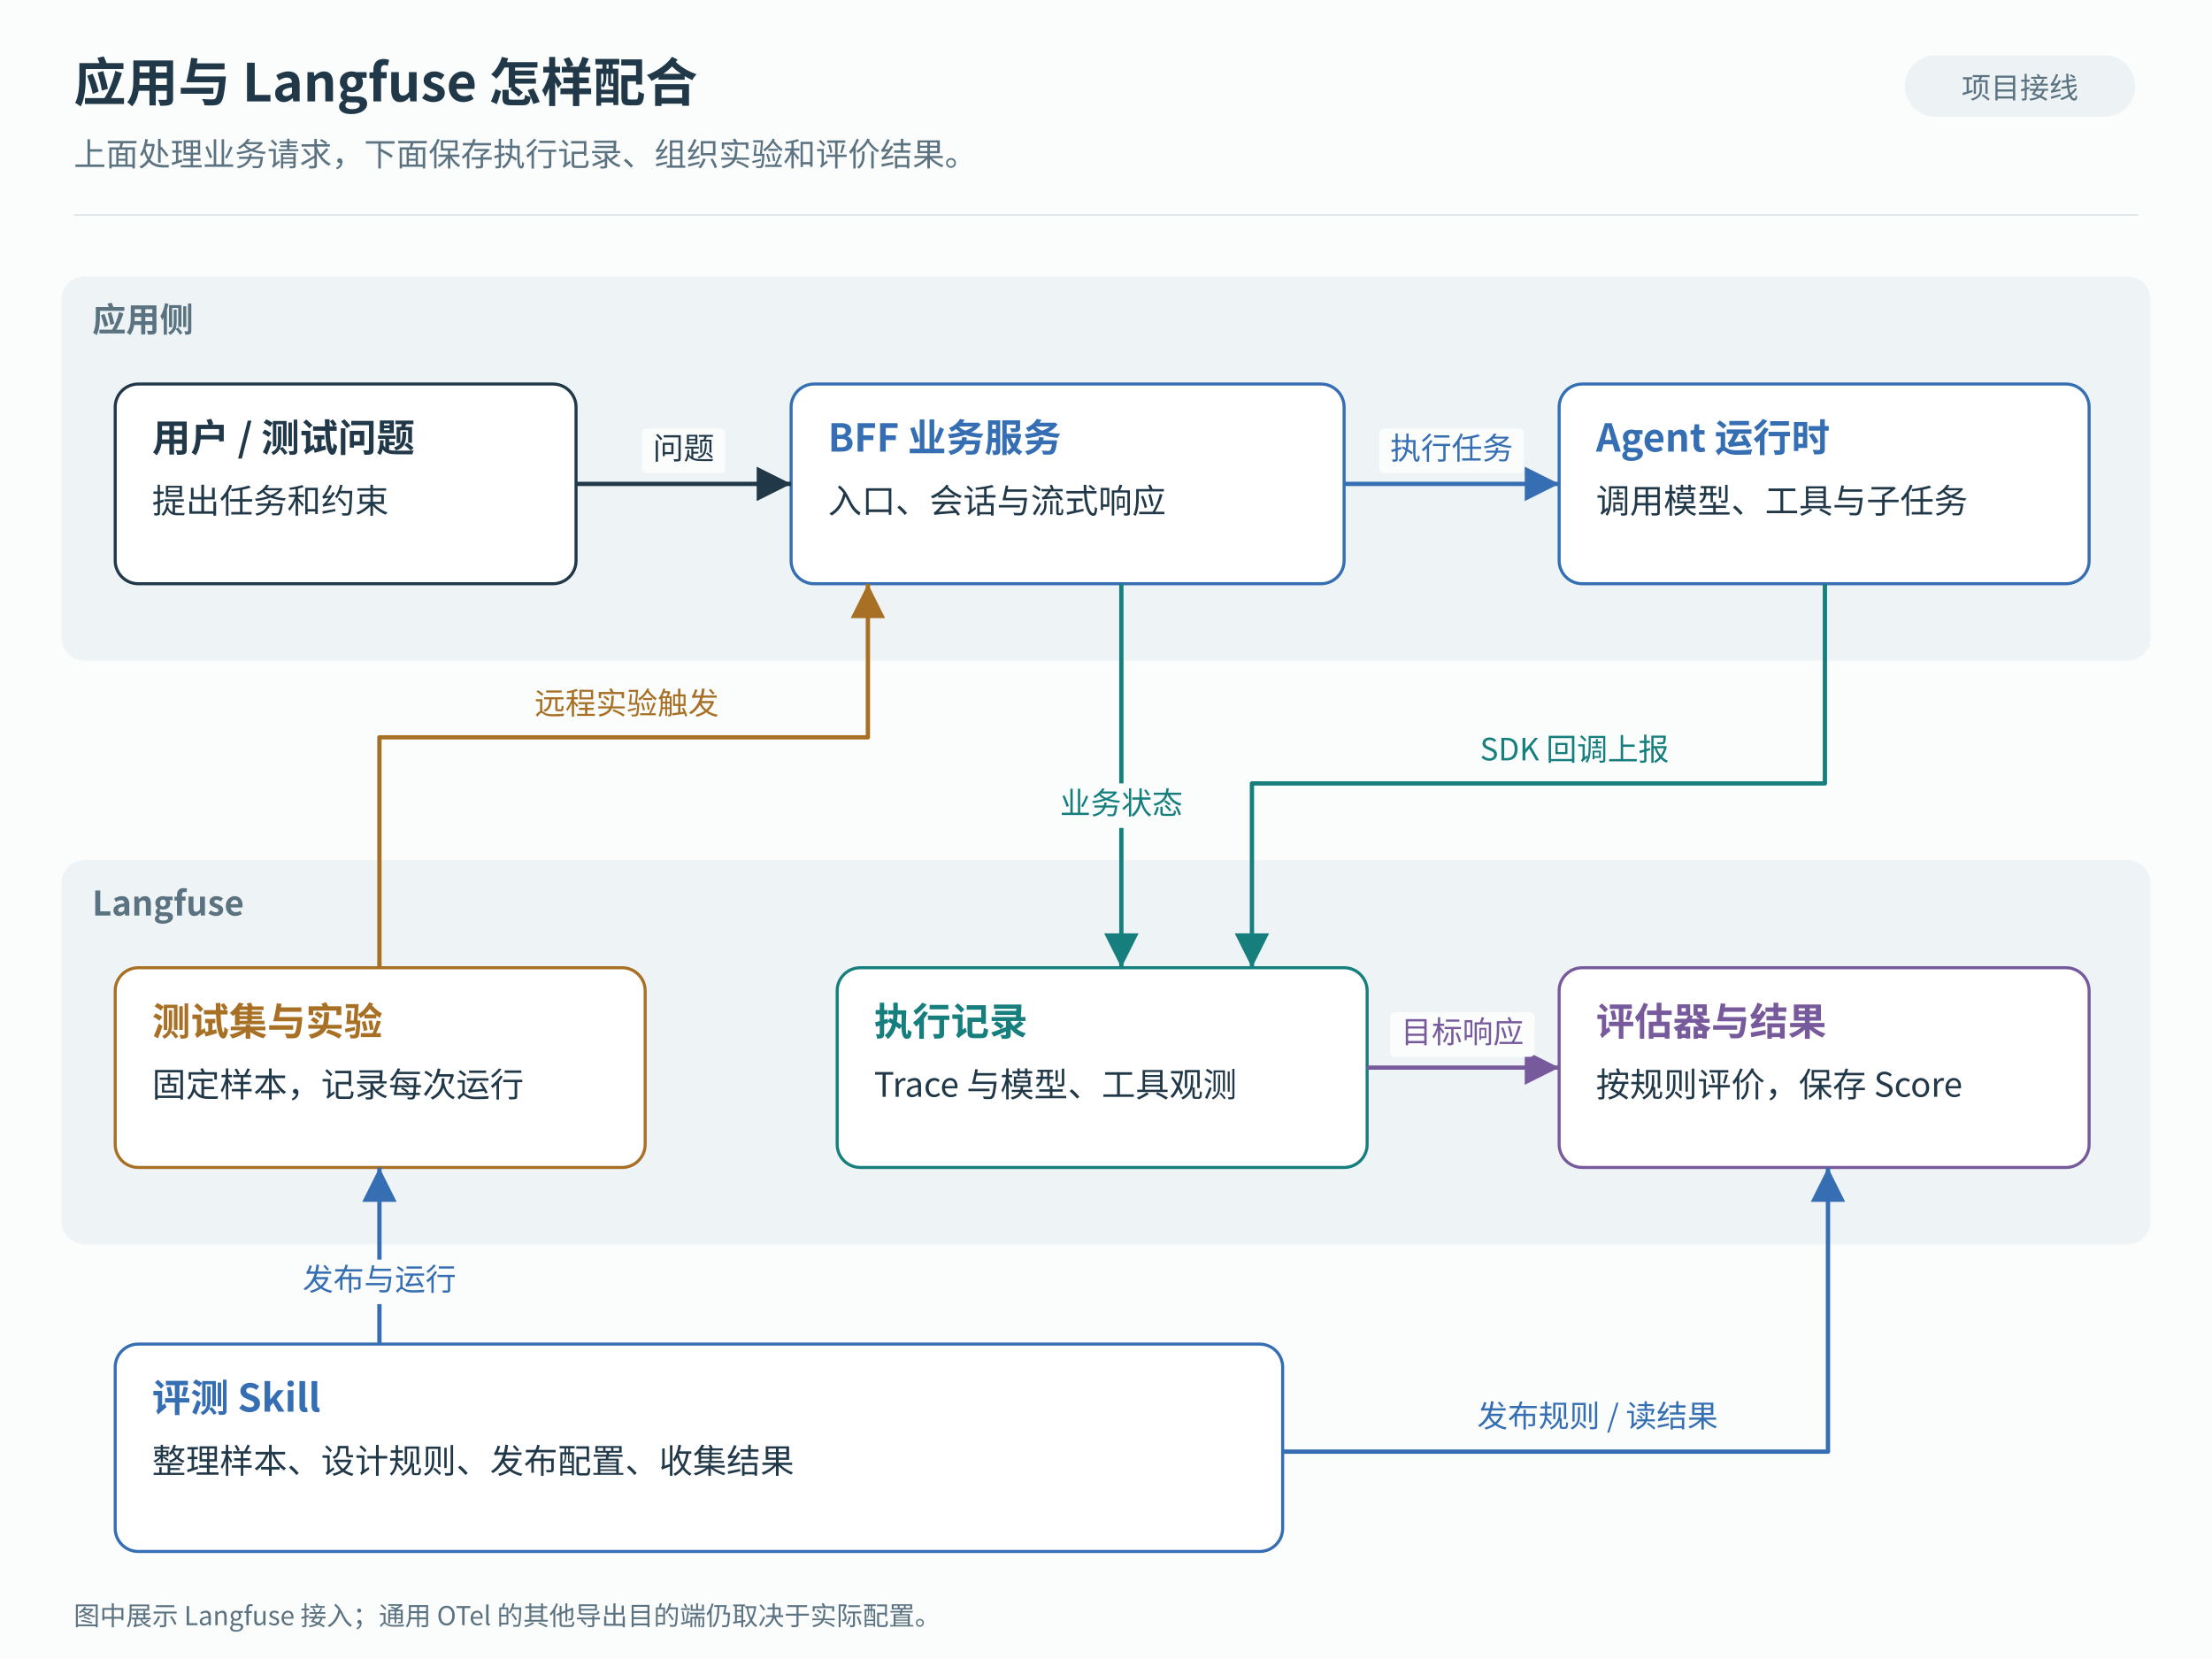
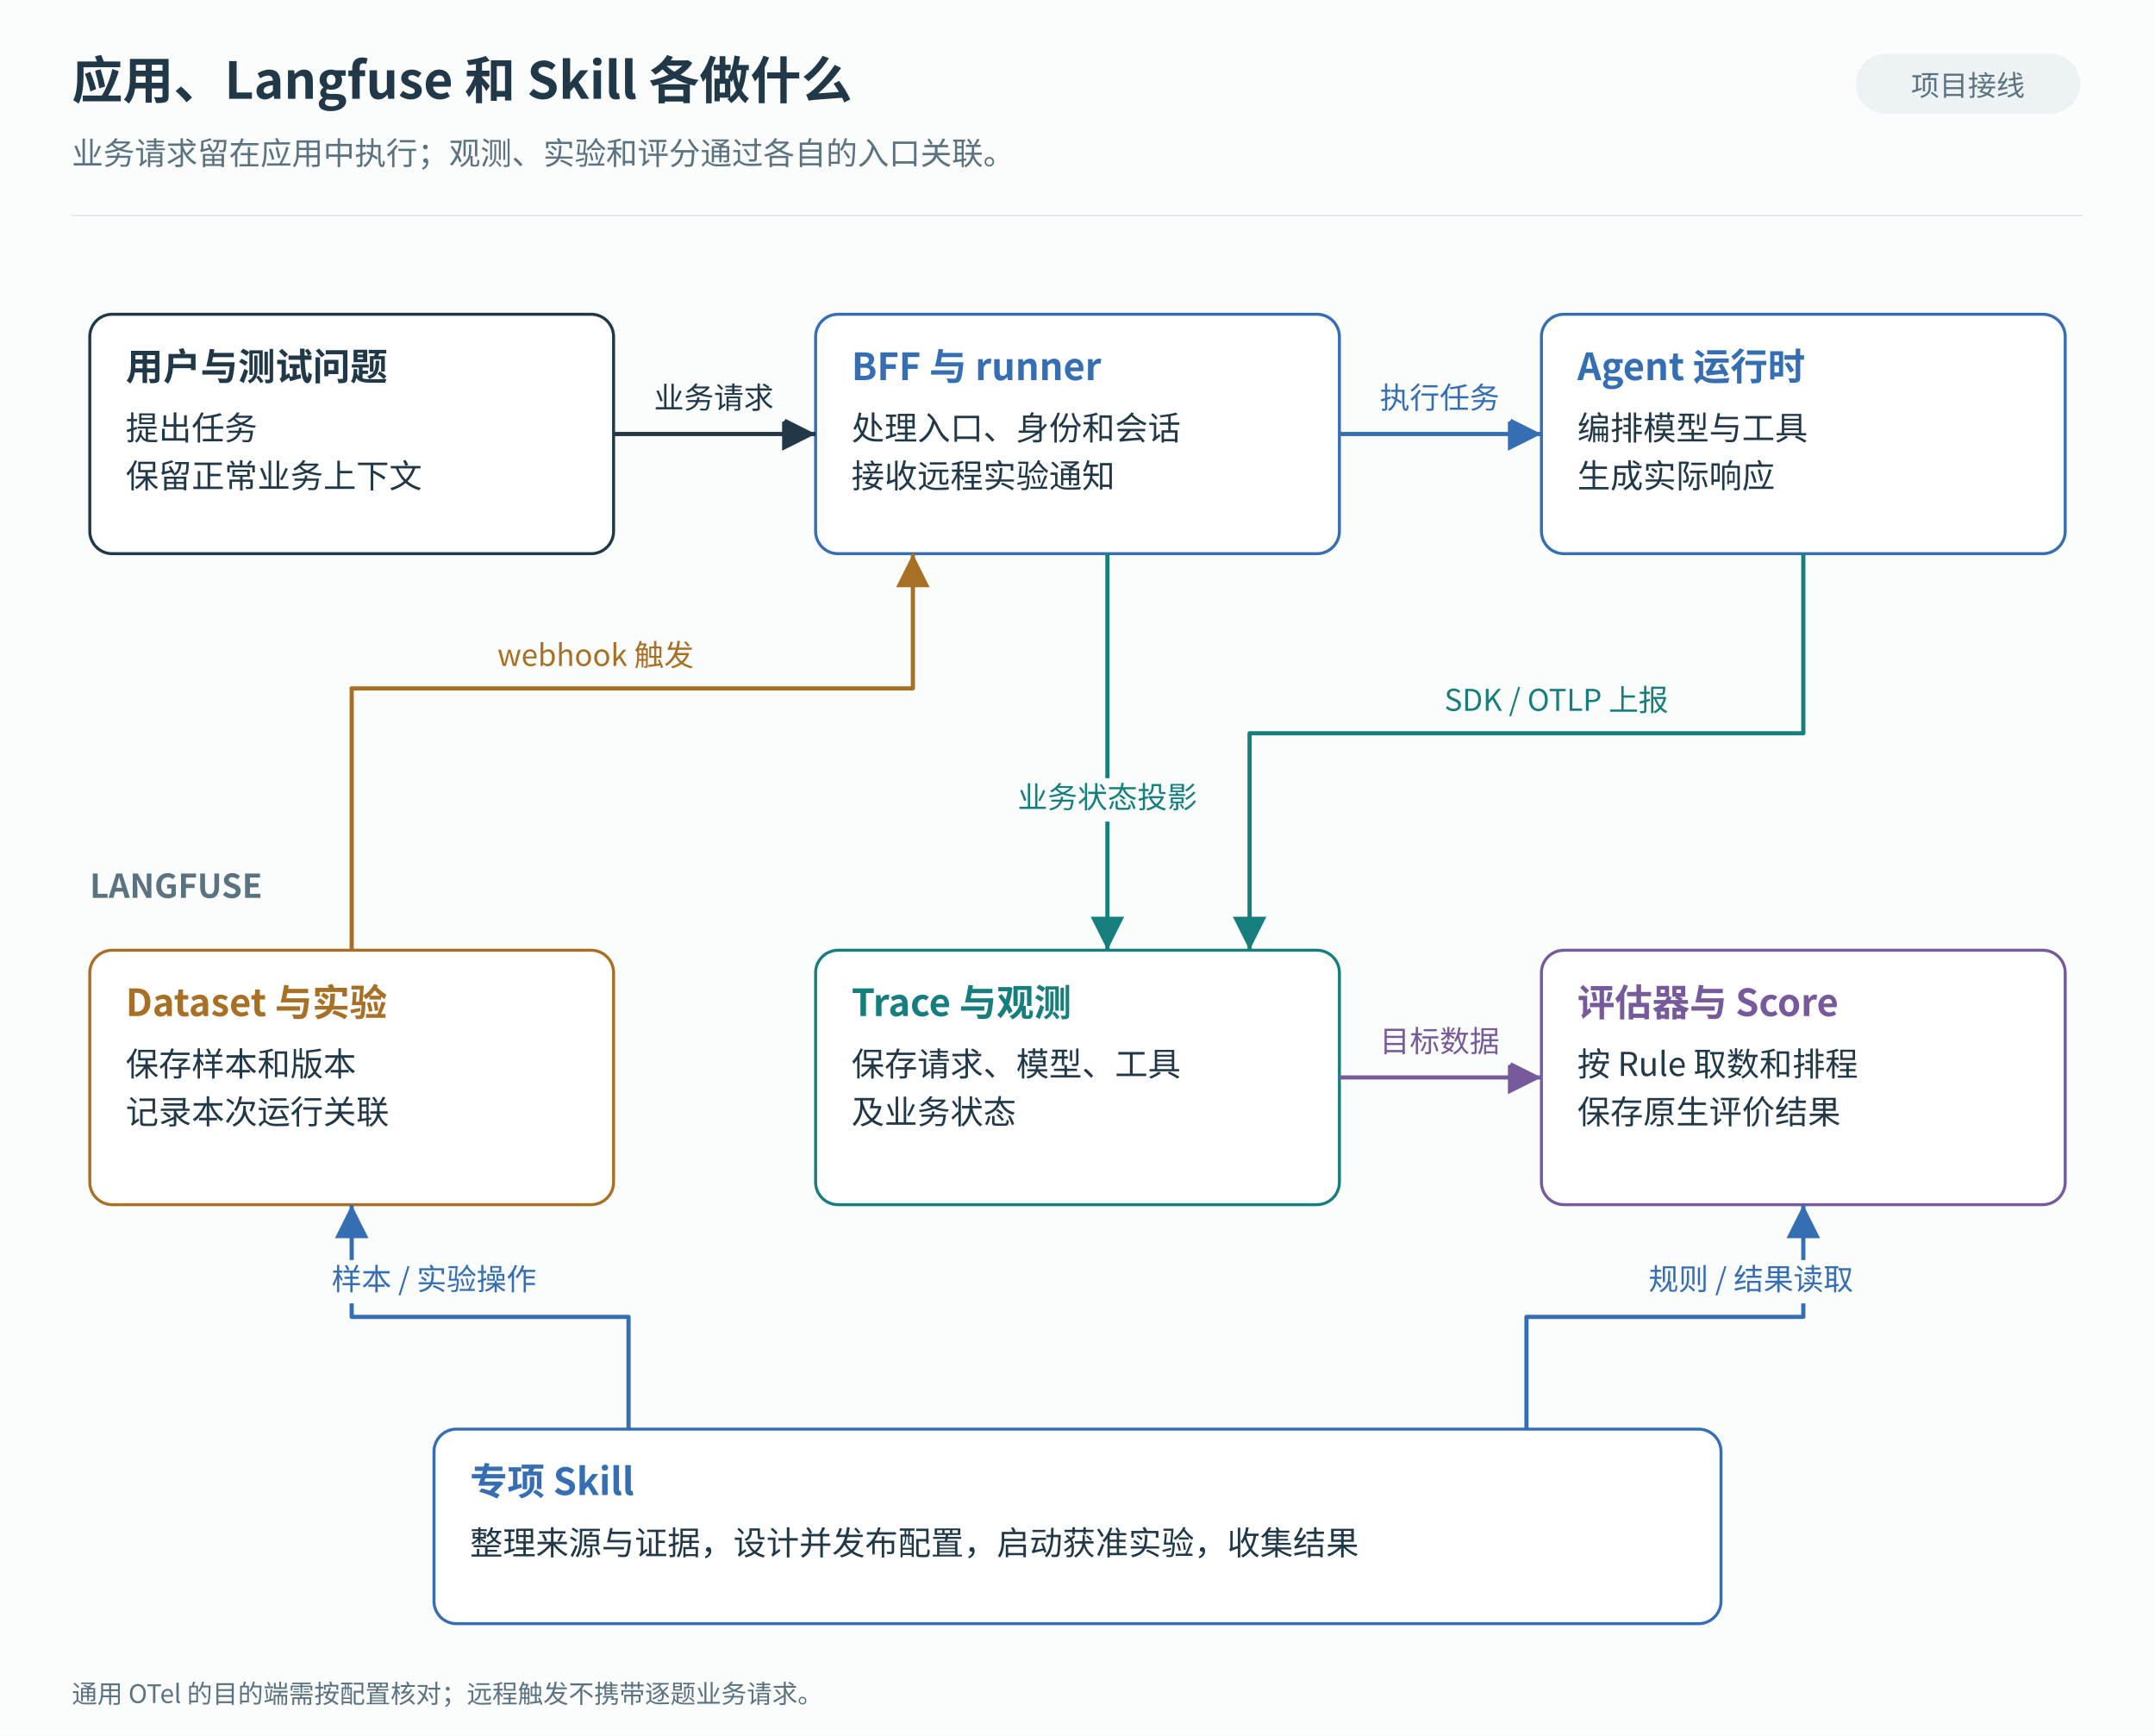
- <svg xmlns="http://www.w3.org/2000/svg" width="1440" height="1080" viewBox="0 0 1440 1080" role="img">
+ <svg xmlns="http://www.w3.org/2000/svg" width="1440" height="1160" viewBox="0 0 1440 1160" role="img">
  <style>text{font-family:"Microsoft YaHei","Noto Sans CJK SC","Segoe UI",sans-serif}</style>
  <defs>
    <marker id="a0" markerWidth="9" markerHeight="9" refX="8" refY="4" orient="auto">
      <path d="M0 0L8 4L0 8Z" fill="#356eb2" />
    </marker>
    <marker id="a1" markerWidth="9" markerHeight="9" refX="8" refY="4" orient="auto">
      <path d="M0 0L8 4L0 8Z" fill="#167f7d" />
    </marker>
    <marker id="a2" markerWidth="9" markerHeight="9" refX="8" refY="4" orient="auto">
      <path d="M0 0L8 4L0 8Z" fill="#a87024" />
    </marker>
    <marker id="a3" markerWidth="9" markerHeight="9" refX="8" refY="4" orient="auto">
      <path d="M0 0L8 4L0 8Z" fill="#775a9c" />
    </marker>
    <marker id="a4" markerWidth="9" markerHeight="9" refX="8" refY="4" orient="auto">
      <path d="M0 0L8 4L0 8Z" fill="#203848" />
    </marker>
    <marker id="a5" markerWidth="9" markerHeight="9" refX="8" refY="4" orient="auto">
      <path d="M0 0L8 4L0 8Z" fill="#5b7280" />
    </marker>
  </defs>
-   <rect width="1440" height="1080" fill="#fbfcfc" />
-   <text x="48" y="66" font-size="34" fill="#203848" text-anchor="start" font-weight="700">应用与 Langfuse 怎样配合</text>
-   <text x="48" y="108" font-size="21" fill="#5b7280" text-anchor="start">上面处理业务请求，下面保存执行记录、组织实验和评价结果。</text>
+   <rect width="1440" height="1160" fill="#fbfcfc" />
+   <text x="48" y="66" font-size="34" fill="#203848" text-anchor="start" font-weight="700">应用、Langfuse 和 Skill 各做什么</text>
+   <text x="48" y="110" font-size="21" fill="#5b7280" text-anchor="start">业务请求留在应用中执行；观测、实验和评分通过各自的入口关联。</text>
  <rect x="1240" y="36" width="150" height="40" rx="20" fill="#edf2f4" stroke="none" stroke-width="2" />
  <text x="1315" y="64" font-size="19" fill="#5b7280" text-anchor="middle">项目接线</text>
-   <line x1="48" x2="1392" y1="140" y2="140" stroke="#dce5e9" />
-   <rect x="40" y="180" width="1360" height="250" rx="15" fill="#eef4f5" stroke="none" stroke-width="2" />
-   <text x="60" y="216" font-size="22" fill="#5b7280" text-anchor="start" font-weight="700">应用侧</text>
-   <rect x="75" y="250" width="300" height="130" rx="15" fill="#fff" stroke="#203848" stroke-width="2" />
-   <text x="99" y="294" font-size="25" fill="#203848" text-anchor="start" font-weight="700">用户 / 测试问题</text>
-   <text x="99" y="334" font-size="22" fill="#203848" text-anchor="start">提出任务和约束</text>
-   <rect x="515" y="250" width="360" height="130" rx="15" fill="#fff" stroke="#356eb2" stroke-width="2" />
-   <text x="539" y="294" font-size="25" fill="#356eb2" text-anchor="start" font-weight="700">BFF 业务服务</text>
-   <text x="539" y="334" font-size="22" fill="#203848" text-anchor="start">入口、会话与流式响应</text>
-   <rect x="1015" y="250" width="345" height="130" rx="15" fill="#fff" stroke="#356eb2" stroke-width="2" />
-   <text x="1039" y="294" font-size="25" fill="#356eb2" text-anchor="start" font-weight="700">Agent 运行时</text>
-   <text x="1039" y="334" font-size="22" fill="#203848" text-anchor="start">调用模型、工具与子任务</text>
-   <polyline points="375,315 515,315" fill="none" stroke="#203848" stroke-width="2.8" marker-end="url(#a4)" stroke-linejoin="round" />
-   <rect x="418.0" y="279" width="54" height="29" rx="3" fill="#fbfcfc" stroke="none" stroke-width="2" />
-   <text x="445" y="299" font-size="20" fill="#203848" text-anchor="middle">问题</text>
-   <polyline points="875,315 1015,315" fill="none" stroke="#356eb2" stroke-width="2.8" marker-end="url(#a0)" stroke-linejoin="round" />
-   <rect x="898.0" y="279" width="94" height="29" rx="3" fill="#fbfcfc" stroke="none" stroke-width="2" />
-   <text x="945" y="299" font-size="20" fill="#356eb2" text-anchor="middle">执行任务</text>
-   <rect x="40" y="560" width="1360" height="250" rx="15" fill="#eef4f5" stroke="none" stroke-width="2" />
-   <text x="60" y="596" font-size="22" fill="#5b7280" text-anchor="start" font-weight="700">Langfuse</text>
-   <rect x="75" y="630" width="345" height="130" rx="15" fill="#fff" stroke="#a87024" stroke-width="2" />
-   <text x="99" y="674" font-size="25" fill="#a87024" text-anchor="start" font-weight="700">测试集与实验</text>
-   <text x="99" y="714" font-size="22" fill="#203848" text-anchor="start">固定样本，记录每次运行</text>
-   <rect x="545" y="630" width="345" height="130" rx="15" fill="#fff" stroke="#167f7d" stroke-width="2" />
-   <text x="569" y="674" font-size="25" fill="#167f7d" text-anchor="start" font-weight="700">执行记录</text>
-   <text x="569" y="714" font-size="22" fill="#203848" text-anchor="start">Trace 与模型、工具观测</text>
-   <rect x="1015" y="630" width="345" height="130" rx="15" fill="#fff" stroke="#775a9c" stroke-width="2" />
-   <text x="1039" y="674" font-size="25" fill="#775a9c" text-anchor="start" font-weight="700">评估器与结果</text>
-   <text x="1039" y="714" font-size="22" fill="#203848" text-anchor="start">按规则评价，保存 Score</text>
-   <polyline points="247,630 247,480 565,480 565,380" fill="none" stroke="#a87024" stroke-width="2.8" marker-end="url(#a2)" stroke-linejoin="round" />
-   <rect x="341.0" y="445" width="134" height="29" rx="3" fill="#fbfcfc" stroke="none" stroke-width="2" />
-   <text x="408" y="465" font-size="20" fill="#a87024" text-anchor="middle">远程实验触发</text>
-   <polyline points="730,380 730,630" fill="none" stroke="#167f7d" stroke-width="2.8" marker-end="url(#a1)" stroke-linejoin="round" />
-   <rect x="683.0" y="510" width="94" height="29" rx="3" fill="#fbfcfc" stroke="none" stroke-width="2" />
-   <text x="730" y="530" font-size="20" fill="#167f7d" text-anchor="middle">业务状态</text>
-   <polyline points="1188,380 1188,510 815,510 815,630" fill="none" stroke="#167f7d" stroke-width="2.8" marker-end="url(#a1)" stroke-linejoin="round" />
-   <rect x="956.4" y="475" width="137.2" height="29" rx="3" fill="#fbfcfc" stroke="none" stroke-width="2" />
-   <text x="1025" y="495" font-size="20" fill="#167f7d" text-anchor="middle">SDK 回调上报</text>
-   <polyline points="890,695 1015,695" fill="none" stroke="#775a9c" stroke-width="2.8" marker-end="url(#a3)" stroke-linejoin="round" />
-   <rect x="905.0" y="659" width="94" height="29" rx="3" fill="#fbfcfc" stroke="none" stroke-width="2" />
-   <text x="952" y="679" font-size="20" fill="#775a9c" text-anchor="middle">目标响应</text>
-   <rect x="75" y="875" width="760" height="135" rx="15" fill="#fff" stroke="#356eb2" stroke-width="2" />
-   <text x="99" y="919" font-size="25" fill="#356eb2" text-anchor="start" font-weight="700">评测 Skill</text>
-   <text x="99" y="959" font-size="22" fill="#203848" text-anchor="start">整理样本、设计规则、发布配置、收集结果</text>
-   <polyline points="247,875 247,760" fill="none" stroke="#356eb2" stroke-width="2.8" marker-end="url(#a0)" stroke-linejoin="round" />
-   <rect x="190.0" y="820" width="114" height="29" rx="3" fill="#fbfcfc" stroke="none" stroke-width="2" />
-   <text x="247" y="840" font-size="20" fill="#356eb2" text-anchor="middle">发布与运行</text>
-   <polyline points="835,945 1190,945 1190,760" fill="none" stroke="#356eb2" stroke-width="2.8" marker-end="url(#a0)" stroke-linejoin="round" />
-   <rect x="946.8" y="909" width="186.4" height="29" rx="3" fill="#fbfcfc" stroke="none" stroke-width="2" />
-   <text x="1040" y="929" font-size="20" fill="#356eb2" text-anchor="middle">发布规则 / 读结果</text>
-   <text x="48" y="1058" font-size="17" fill="#5b7280" text-anchor="start">图中展示 Langfuse 接入；通用 OTel 的其他导出目的端仍取决于实际配置。</text>
+   <line x1="48" x2="1392" y1="144" y2="144" stroke="#dce5e9" />
+   <rect x="60" y="210" width="350" height="160" rx="15" fill="#fff" stroke="#203848" stroke-width="2" />
+   <text x="84" y="254" font-size="25" fill="#203848" text-anchor="start" font-weight="700">用户与测试问题</text>
+   <text x="84" y="294" font-size="22" fill="#203848" text-anchor="start">提出任务</text>
+   <text x="84" y="326" font-size="22" fill="#203848" text-anchor="start">保留正常业务上下文</text>
+   <rect x="545" y="210" width="350" height="160" rx="15" fill="#fff" stroke="#356eb2" stroke-width="2" />
+   <text x="569" y="254" font-size="25" fill="#356eb2" text-anchor="start" font-weight="700">BFF 与 runner</text>
+   <text x="569" y="294" font-size="22" fill="#203848" text-anchor="start">处理入口、身份和会话</text>
+   <text x="569" y="326" font-size="22" fill="#203848" text-anchor="start">接收远程实验通知</text>
+   <rect x="1030" y="210" width="350" height="160" rx="15" fill="#fff" stroke="#356eb2" stroke-width="2" />
+   <text x="1054" y="254" font-size="25" fill="#356eb2" text-anchor="start" font-weight="700">Agent 运行时</text>
+   <text x="1054" y="294" font-size="22" fill="#203848" text-anchor="start">编排模型与工具</text>
+   <text x="1054" y="326" font-size="22" fill="#203848" text-anchor="start">生成实际响应</text>
+   <polyline points="410,290 545,290" fill="none" stroke="#203848" stroke-width="2.8" marker-end="url(#a4)" stroke-linejoin="round" />
+   <rect x="429.0" y="253" width="96" height="29" rx="3" fill="#fbfcfc" stroke="none" stroke-width="2" />
+   <text x="477" y="273" font-size="20" fill="#203848" text-anchor="middle">业务请求</text>
+   <polyline points="895,290 1030,290" fill="none" stroke="#356eb2" stroke-width="2.8" marker-end="url(#a0)" stroke-linejoin="round" />
+   <rect x="914.0" y="253" width="96" height="29" rx="3" fill="#fbfcfc" stroke="none" stroke-width="2" />
+   <text x="962" y="273" font-size="20" fill="#356eb2" text-anchor="middle">执行任务</text>
+   <rect x="60" y="635" width="350" height="170" rx="15" fill="#fff" stroke="#a87024" stroke-width="2" />
+   <text x="84" y="679" font-size="25" fill="#a87024" text-anchor="start" font-weight="700">Dataset 与实验</text>
+   <text x="84" y="719" font-size="22" fill="#203848" text-anchor="start">保存样本和版本</text>
+   <text x="84" y="751" font-size="22" fill="#203848" text-anchor="start">记录本次运行关联</text>
+   <rect x="545" y="635" width="350" height="170" rx="15" fill="#fff" stroke="#167f7d" stroke-width="2" />
+   <text x="569" y="679" font-size="25" fill="#167f7d" text-anchor="start" font-weight="700">Trace 与观测</text>
+   <text x="569" y="719" font-size="22" fill="#203848" text-anchor="start">保存请求、模型、工具</text>
+   <text x="569" y="751" font-size="22" fill="#203848" text-anchor="start">及业务状态</text>
+   <rect x="1030" y="635" width="350" height="170" rx="15" fill="#fff" stroke="#775a9c" stroke-width="2" />
+   <text x="1054" y="679" font-size="25" fill="#775a9c" text-anchor="start" font-weight="700">评估器与 Score</text>
+   <text x="1054" y="719" font-size="22" fill="#203848" text-anchor="start">按 Rule 取数和排程</text>
+   <text x="1054" y="751" font-size="22" fill="#203848" text-anchor="start">保存原生评价结果</text>
+   <text x="60" y="600" font-size="22" fill="#5b7280" text-anchor="start" font-weight="700">LANGFUSE</text>
+   <polyline points="235,635 235,460 610,460 610,370" fill="none" stroke="#a87024" stroke-width="2.8" marker-end="url(#a2)" stroke-linejoin="round" />
+   <rect x="326.8" y="425" width="142.4" height="29" rx="3" fill="#fbfcfc" stroke="none" stroke-width="2" />
+   <text x="398" y="445" font-size="20" fill="#a87024" text-anchor="middle">webhook 触发</text>
+   <polyline points="740,370 740,635" fill="none" stroke="#167f7d" stroke-width="2.8" marker-end="url(#a1)" stroke-linejoin="round" />
+   <rect x="672.0" y="520" width="136" height="29" rx="3" fill="#fbfcfc" stroke="none" stroke-width="2" />
+   <text x="740" y="540" font-size="20" fill="#167f7d" text-anchor="middle">业务状态投影</text>
+   <polyline points="1205,370 1205,490 835,490 835,635" fill="none" stroke="#167f7d" stroke-width="2.8" marker-end="url(#a1)" stroke-linejoin="round" />
+   <rect x="952.6" y="455" width="174.8" height="29" rx="3" fill="#fbfcfc" stroke="none" stroke-width="2" />
+   <text x="1040" y="475" font-size="20" fill="#167f7d" text-anchor="middle">SDK / OTLP 上报</text>
+   <polyline points="895,720 1030,720" fill="none" stroke="#775a9c" stroke-width="2.8" marker-end="url(#a3)" stroke-linejoin="round" />
+   <rect x="914.0" y="683" width="96" height="29" rx="3" fill="#fbfcfc" stroke="none" stroke-width="2" />
+   <text x="962" y="703" font-size="20" fill="#775a9c" text-anchor="middle">目标数据</text>
+   <rect x="290" y="955" width="860" height="130" rx="15" fill="#fff" stroke="#356eb2" stroke-width="2" />
+   <text x="314" y="999" font-size="25" fill="#356eb2" text-anchor="start" font-weight="700">专项 Skill</text>
+   <text x="314" y="1039" font-size="22" fill="#203848" text-anchor="start">整理来源与证据，设计并发布配置，启动获准实验，收集结果</text>
+   <polyline points="420,955 420,880 235,880 235,805" fill="none" stroke="#356eb2" stroke-width="2.8" marker-end="url(#a0)" stroke-linejoin="round" />
+   <rect x="205.8" y="842" width="168.4" height="29" rx="3" fill="#fbfcfc" stroke="none" stroke-width="2" />
+   <text x="290" y="862" font-size="20" fill="#356eb2" text-anchor="middle">样本 / 实验操作</text>
+   <polyline points="1020,955 1020,880 1205,880 1205,805" fill="none" stroke="#356eb2" stroke-width="2.8" marker-end="url(#a0)" stroke-linejoin="round" />
+   <rect x="1085.8" y="842" width="168.4" height="29" rx="3" fill="#fbfcfc" stroke="none" stroke-width="2" />
+   <text x="1170" y="862" font-size="20" fill="#356eb2" text-anchor="middle">规则 / 结果读取</text>
+   <text x="48" y="1138" font-size="17" fill="#5b7280" text-anchor="start">通用 OTel 的目的端需按配置核对；远程触发不携带逐题业务请求。</text>
</svg>
